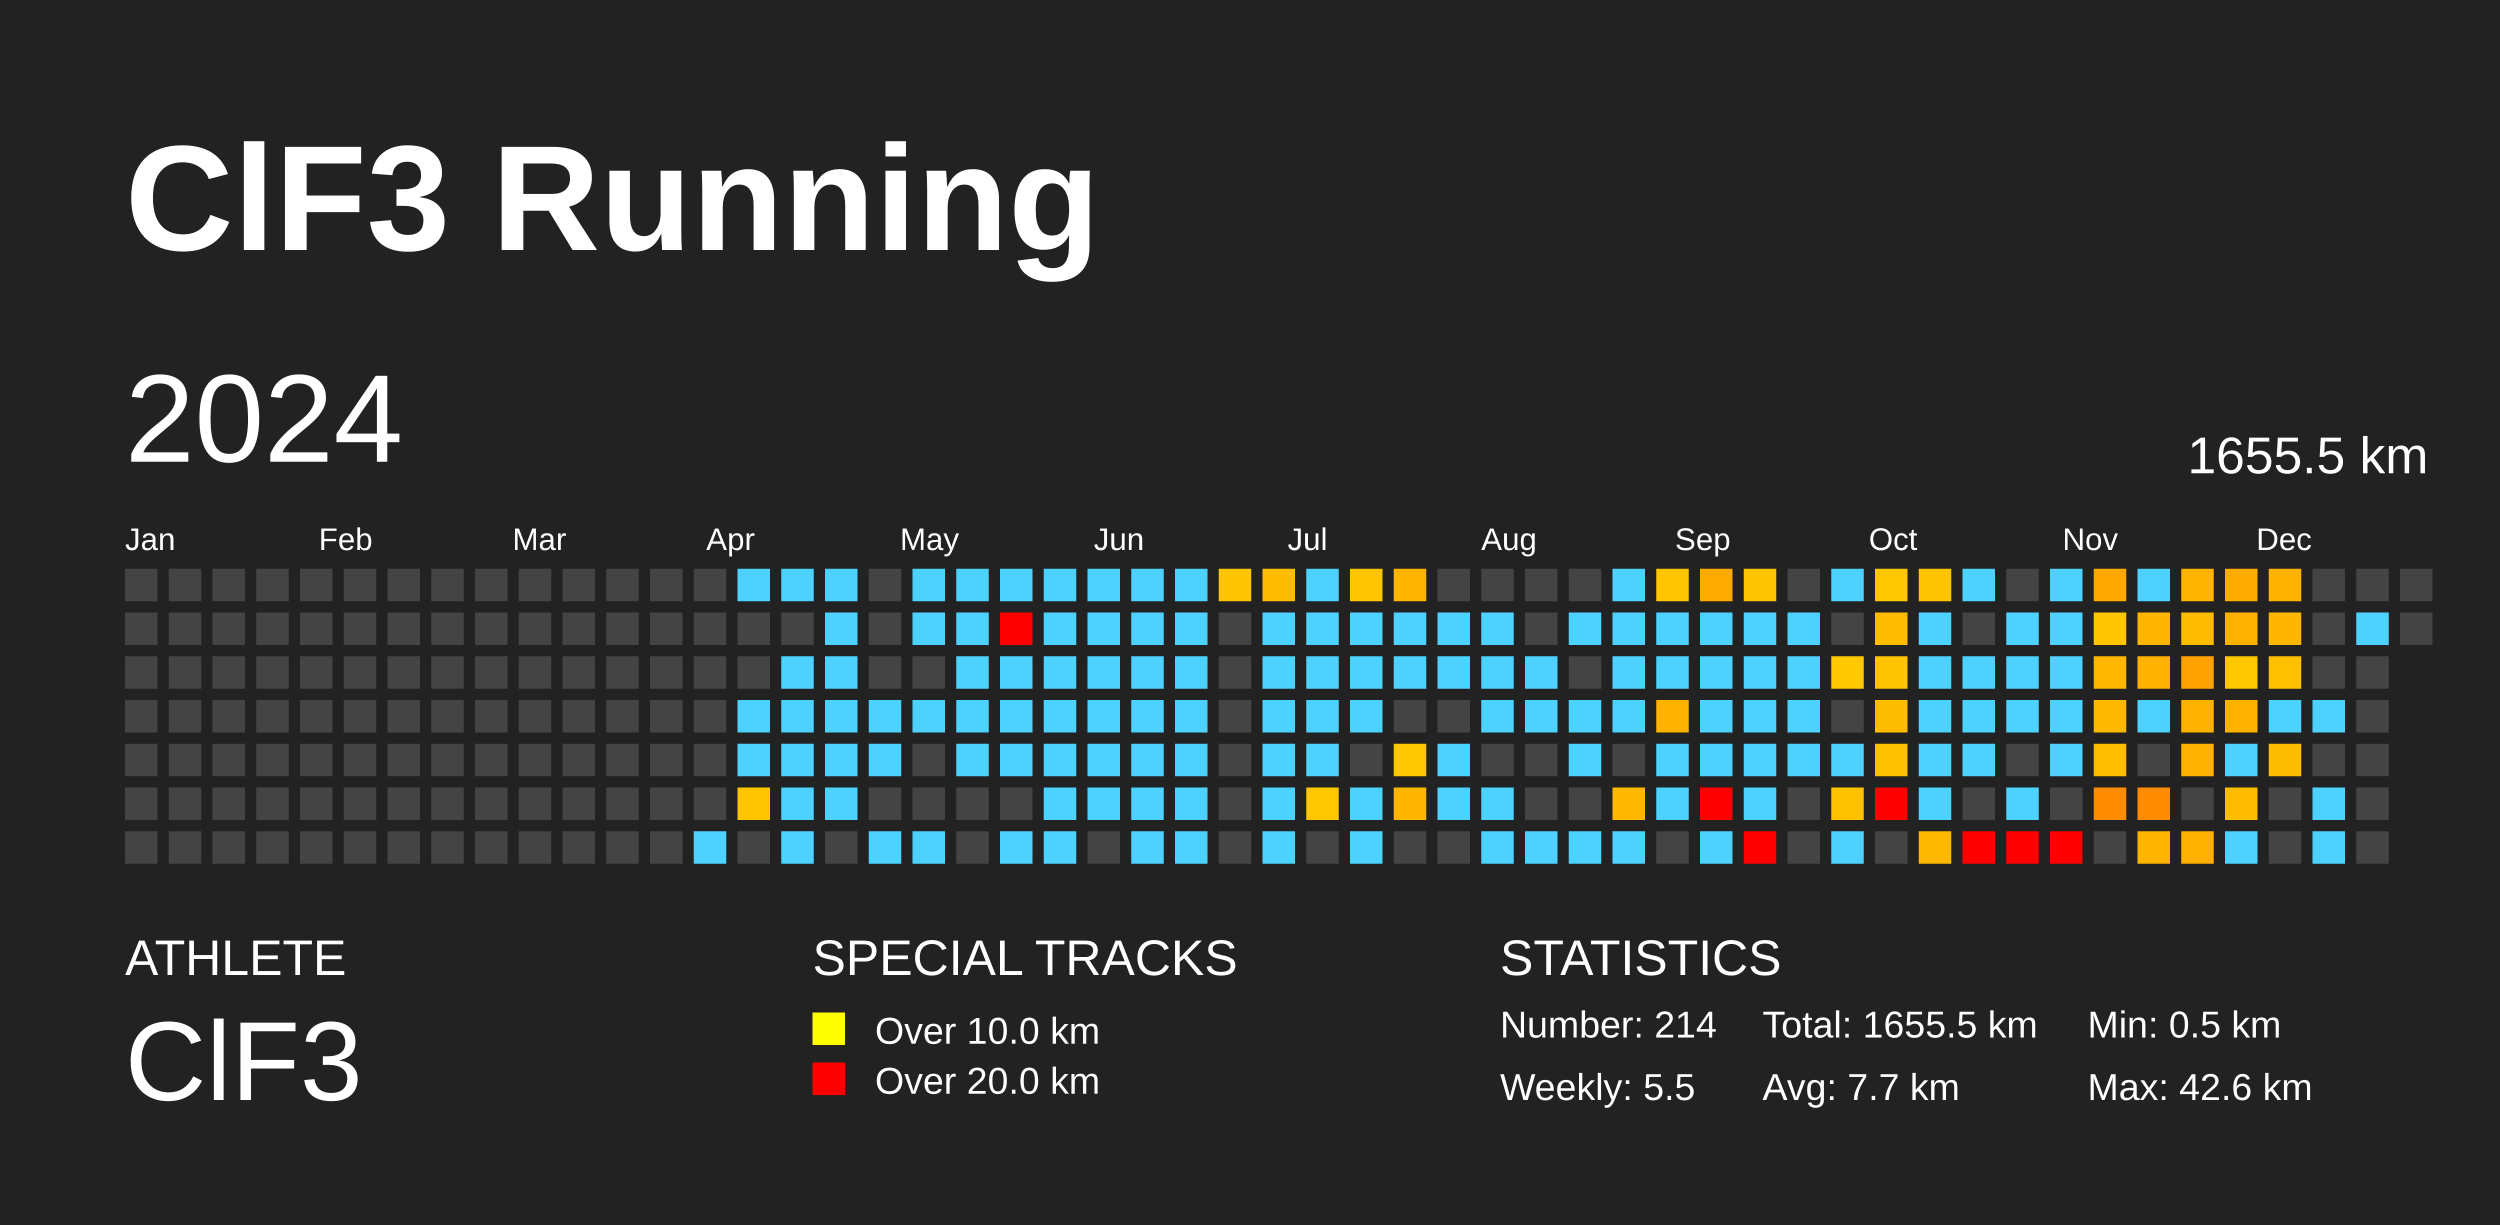
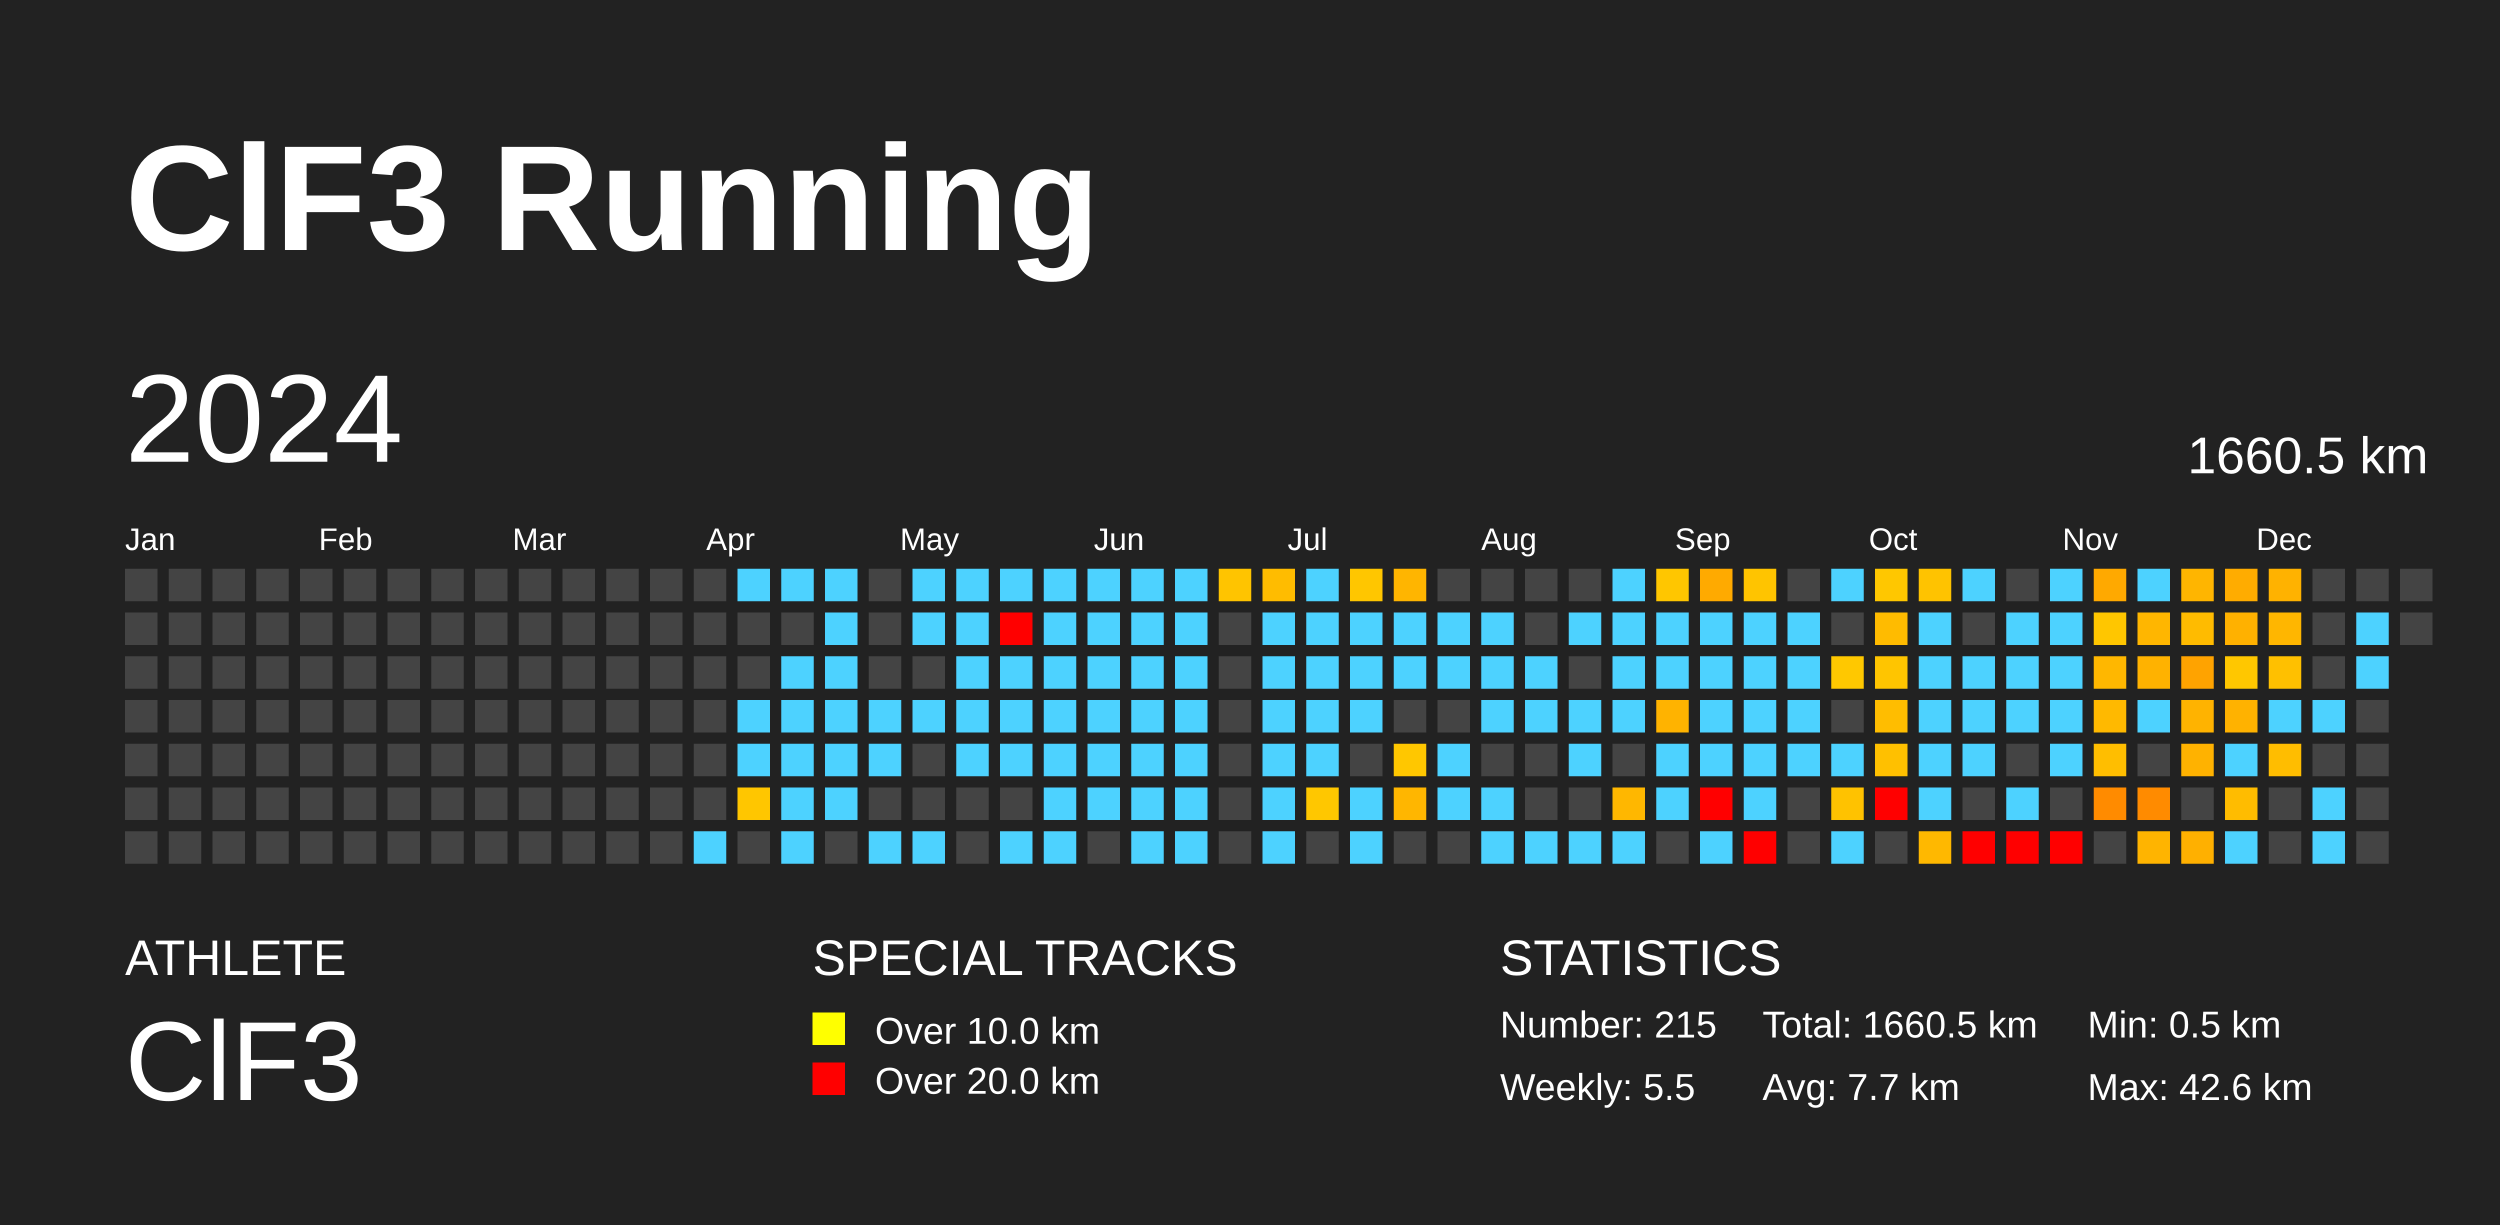
<svg xmlns="http://www.w3.org/2000/svg" baseProfile="full" height="98mm" version="1.1" viewBox="0,0,200,98" width="200mm">
  <defs />
  <rect fill="#222222" height="98" width="200" x="0" y="0" />
  <text fill="#FFFFFF" style="font-size:12px; font-family:Arial; font-weight:bold;" x="10" y="20">ClF3 Running</text>
  <text fill="#FFFFFF" style="font-size:4px; font-family:Arial" x="10" y="78">ATHLETE</text>
  <text fill="#FFFFFF" style="font-size:9px; font-family:Arial" x="10" y="88">ClF3</text>
  <text fill="#FFFFFF" style="font-size:4px; font-family:Arial" x="65" y="78">SPECIAL TRACKS</text>
  <rect fill="yellow" height="2.6" width="2.6" x="65" y="81" />
  <text fill="#FFFFFF" style="font-size:3px; font-family:Arial" x="70" y="83.5">Over 10.0 km</text>
  <rect fill="red" height="2.6" width="2.6" x="65" y="85" />
  <text fill="#FFFFFF" style="font-size:3px; font-family:Arial" x="70" y="87.5">Over 20.0 km</text>
  <text fill="#FFFFFF" style="font-size:4px; font-family:Arial" x="120" y="78">STATISTICS</text>
-   <text fill="#FFFFFF" style="font-size:3px; font-family:Arial" x="120" y="83">Number: 214</text>
+   <text fill="#FFFFFF" style="font-size:3px; font-family:Arial" x="120" y="83">Number: 215</text>
  <text fill="#FFFFFF" style="font-size:3px; font-family:Arial" x="120" y="88">Weekly: 5.5</text>
-   <text fill="#FFFFFF" style="font-size:3px; font-family:Arial" x="141" y="83">Total: 1655.5 km</text>
+   <text fill="#FFFFFF" style="font-size:3px; font-family:Arial" x="141" y="83">Total: 1660.5 km</text>
  <text fill="#FFFFFF" style="font-size:3px; font-family:Arial" x="141" y="88">Avg: 7.7 km</text>
  <text fill="#FFFFFF" style="font-size:3px; font-family:Arial" x="167" y="83">Min: 0.5 km</text>
  <text fill="#FFFFFF" style="font-size:3px; font-family:Arial" x="167" y="88">Max: 42.6 km</text>
  <text dominant-baseline="hanging" fill="#FFFFFF" style="font-size:10.0px; font-family:Arial;" x="10" y="30">2024</text>
-   <text dominant-baseline="hanging" fill="#FFFFFF" style="font-size:4.125px; font-family:Arial;" x="175" y="35">1655.5 km</text>
+   <text dominant-baseline="hanging" fill="#FFFFFF" style="font-size:4.125px; font-family:Arial;" x="175" y="35">1660.5 km</text>
  <text fill="#FFFFFF" style="font-size:2.5px; font-family:Arial" x="10.0" y="44">Jan</text>
  <text fill="#FFFFFF" style="font-size:2.5px; font-family:Arial" x="25.5" y="44">Feb</text>
  <text fill="#FFFFFF" style="font-size:2.5px; font-family:Arial" x="41.0" y="44">Mar</text>
  <text fill="#FFFFFF" style="font-size:2.5px; font-family:Arial" x="56.5" y="44">Apr</text>
  <text fill="#FFFFFF" style="font-size:2.5px; font-family:Arial" x="72.0" y="44">May</text>
  <text fill="#FFFFFF" style="font-size:2.5px; font-family:Arial" x="87.5" y="44">Jun</text>
  <text fill="#FFFFFF" style="font-size:2.5px; font-family:Arial" x="103.0" y="44">Jul</text>
  <text fill="#FFFFFF" style="font-size:2.5px; font-family:Arial" x="118.5" y="44">Aug</text>
  <text fill="#FFFFFF" style="font-size:2.5px; font-family:Arial" x="134.0" y="44">Sep</text>
  <text fill="#FFFFFF" style="font-size:2.5px; font-family:Arial" x="149.5" y="44">Oct</text>
  <text fill="#FFFFFF" style="font-size:2.5px; font-family:Arial" x="165.0" y="44">Nov</text>
  <text fill="#FFFFFF" style="font-size:2.5px; font-family:Arial" x="180.5" y="44">Dec</text>
  <rect fill="#444444" height="2.6" width="2.6" x="10.0" y="45.5" />
  <rect fill="#444444" height="2.6" width="2.6" x="10.0" y="49.0" />
  <rect fill="#444444" height="2.6" width="2.6" x="10.0" y="52.5" />
  <rect fill="#444444" height="2.6" width="2.6" x="10.0" y="56.0" />
  <rect fill="#444444" height="2.6" width="2.6" x="10.0" y="59.5" />
  <rect fill="#444444" height="2.6" width="2.6" x="10.0" y="63.0" />
  <rect fill="#444444" height="2.6" width="2.6" x="10.0" y="66.5" />
  <rect fill="#444444" height="2.6" width="2.6" x="13.5" y="45.5" />
  <rect fill="#444444" height="2.6" width="2.6" x="13.5" y="49.0" />
  <rect fill="#444444" height="2.6" width="2.6" x="13.5" y="52.5" />
  <rect fill="#444444" height="2.6" width="2.6" x="13.5" y="56.0" />
  <rect fill="#444444" height="2.6" width="2.6" x="13.5" y="59.5" />
  <rect fill="#444444" height="2.6" width="2.6" x="13.5" y="63.0" />
  <rect fill="#444444" height="2.6" width="2.6" x="13.5" y="66.5" />
  <rect fill="#444444" height="2.6" width="2.6" x="17.0" y="45.5" />
  <rect fill="#444444" height="2.6" width="2.6" x="17.0" y="49.0" />
  <rect fill="#444444" height="2.6" width="2.6" x="17.0" y="52.5" />
  <rect fill="#444444" height="2.6" width="2.6" x="17.0" y="56.0" />
  <rect fill="#444444" height="2.6" width="2.6" x="17.0" y="59.5" />
  <rect fill="#444444" height="2.6" width="2.6" x="17.0" y="63.0" />
  <rect fill="#444444" height="2.6" width="2.6" x="17.0" y="66.5" />
  <rect fill="#444444" height="2.6" width="2.6" x="20.5" y="45.5" />
  <rect fill="#444444" height="2.6" width="2.6" x="20.5" y="49.0" />
  <rect fill="#444444" height="2.6" width="2.6" x="20.5" y="52.5" />
  <rect fill="#444444" height="2.6" width="2.6" x="20.5" y="56.0" />
  <rect fill="#444444" height="2.6" width="2.6" x="20.5" y="59.5" />
  <rect fill="#444444" height="2.6" width="2.6" x="20.5" y="63.0" />
  <rect fill="#444444" height="2.6" width="2.6" x="20.5" y="66.5" />
  <rect fill="#444444" height="2.6" width="2.6" x="24.0" y="45.5" />
  <rect fill="#444444" height="2.6" width="2.6" x="24.0" y="49.0" />
  <rect fill="#444444" height="2.6" width="2.6" x="24.0" y="52.5" />
  <rect fill="#444444" height="2.6" width="2.6" x="24.0" y="56.0" />
  <rect fill="#444444" height="2.6" width="2.6" x="24.0" y="59.5" />
  <rect fill="#444444" height="2.6" width="2.6" x="24.0" y="63.0" />
  <rect fill="#444444" height="2.6" width="2.6" x="24.0" y="66.5" />
  <rect fill="#444444" height="2.6" width="2.6" x="27.5" y="45.5" />
  <rect fill="#444444" height="2.6" width="2.6" x="27.5" y="49.0" />
  <rect fill="#444444" height="2.6" width="2.6" x="27.5" y="52.5" />
  <rect fill="#444444" height="2.6" width="2.6" x="27.5" y="56.0" />
  <rect fill="#444444" height="2.6" width="2.6" x="27.5" y="59.5" />
  <rect fill="#444444" height="2.6" width="2.6" x="27.5" y="63.0" />
  <rect fill="#444444" height="2.6" width="2.6" x="27.5" y="66.5" />
  <rect fill="#444444" height="2.6" width="2.6" x="31.0" y="45.5" />
  <rect fill="#444444" height="2.6" width="2.6" x="31.0" y="49.0" />
  <rect fill="#444444" height="2.6" width="2.6" x="31.0" y="52.5" />
  <rect fill="#444444" height="2.6" width="2.6" x="31.0" y="56.0" />
  <rect fill="#444444" height="2.6" width="2.6" x="31.0" y="59.5" />
  <rect fill="#444444" height="2.6" width="2.6" x="31.0" y="63.0" />
  <rect fill="#444444" height="2.6" width="2.6" x="31.0" y="66.5" />
  <rect fill="#444444" height="2.6" width="2.6" x="34.5" y="45.5" />
  <rect fill="#444444" height="2.6" width="2.6" x="34.5" y="49.0" />
  <rect fill="#444444" height="2.6" width="2.6" x="34.5" y="52.5" />
  <rect fill="#444444" height="2.6" width="2.6" x="34.5" y="56.0" />
  <rect fill="#444444" height="2.6" width="2.6" x="34.5" y="59.5" />
  <rect fill="#444444" height="2.6" width="2.6" x="34.5" y="63.0" />
  <rect fill="#444444" height="2.6" width="2.6" x="34.5" y="66.5" />
  <rect fill="#444444" height="2.6" width="2.6" x="38.0" y="45.5" />
  <rect fill="#444444" height="2.6" width="2.6" x="38.0" y="49.0" />
  <rect fill="#444444" height="2.6" width="2.6" x="38.0" y="52.5" />
  <rect fill="#444444" height="2.6" width="2.6" x="38.0" y="56.0" />
  <rect fill="#444444" height="2.6" width="2.6" x="38.0" y="59.5" />
  <rect fill="#444444" height="2.6" width="2.6" x="38.0" y="63.0" />
  <rect fill="#444444" height="2.6" width="2.6" x="38.0" y="66.5" />
  <rect fill="#444444" height="2.6" width="2.6" x="41.5" y="45.5" />
  <rect fill="#444444" height="2.6" width="2.6" x="41.5" y="49.0" />
  <rect fill="#444444" height="2.6" width="2.6" x="41.5" y="52.5" />
  <rect fill="#444444" height="2.6" width="2.6" x="41.5" y="56.0" />
  <rect fill="#444444" height="2.6" width="2.6" x="41.5" y="59.5" />
  <rect fill="#444444" height="2.6" width="2.6" x="41.5" y="63.0" />
  <rect fill="#444444" height="2.6" width="2.6" x="41.5" y="66.5" />
  <rect fill="#444444" height="2.6" width="2.6" x="45.0" y="45.5" />
  <rect fill="#444444" height="2.6" width="2.6" x="45.0" y="49.0" />
  <rect fill="#444444" height="2.6" width="2.6" x="45.0" y="52.5" />
  <rect fill="#444444" height="2.6" width="2.6" x="45.0" y="56.0" />
  <rect fill="#444444" height="2.6" width="2.6" x="45.0" y="59.5" />
  <rect fill="#444444" height="2.6" width="2.6" x="45.0" y="63.0" />
  <rect fill="#444444" height="2.6" width="2.6" x="45.0" y="66.5" />
  <rect fill="#444444" height="2.6" width="2.6" x="48.5" y="45.5" />
  <rect fill="#444444" height="2.6" width="2.6" x="48.5" y="49.0" />
  <rect fill="#444444" height="2.6" width="2.6" x="48.5" y="52.5" />
  <rect fill="#444444" height="2.6" width="2.6" x="48.5" y="56.0" />
  <rect fill="#444444" height="2.6" width="2.6" x="48.5" y="59.5" />
  <rect fill="#444444" height="2.6" width="2.6" x="48.5" y="63.0" />
  <rect fill="#444444" height="2.6" width="2.6" x="48.5" y="66.5" />
  <rect fill="#444444" height="2.6" width="2.6" x="52.0" y="45.5" />
  <rect fill="#444444" height="2.6" width="2.6" x="52.0" y="49.0" />
  <rect fill="#444444" height="2.6" width="2.6" x="52.0" y="52.5" />
  <rect fill="#444444" height="2.6" width="2.6" x="52.0" y="56.0" />
  <rect fill="#444444" height="2.6" width="2.6" x="52.0" y="59.5" />
  <rect fill="#444444" height="2.6" width="2.6" x="52.0" y="63.0" />
  <rect fill="#444444" height="2.6" width="2.6" x="52.0" y="66.5" />
  <rect fill="#444444" height="2.6" width="2.6" x="55.5" y="45.5" />
  <rect fill="#444444" height="2.6" width="2.6" x="55.5" y="49.0" />
  <rect fill="#444444" height="2.6" width="2.6" x="55.5" y="52.5" />
  <rect fill="#444444" height="2.6" width="2.6" x="55.5" y="56.0" />
  <rect fill="#444444" height="2.6" width="2.6" x="55.5" y="59.5" />
  <rect fill="#444444" height="2.6" width="2.6" x="55.5" y="63.0" />
  <rect fill="#4dd2ff" height="2.6" width="2.6" x="55.5" y="66.5" />
  <rect fill="#4dd2ff" height="2.6" width="2.6" x="59.0" y="45.5" />
  <rect fill="#444444" height="2.6" width="2.6" x="59.0" y="49.0" />
  <rect fill="#444444" height="2.6" width="2.6" x="59.0" y="52.5" />
  <rect fill="#4dd2ff" height="2.6" width="2.6" x="59.0" y="56.0" />
  <rect fill="#4dd2ff" height="2.6" width="2.6" x="59.0" y="59.5" />
  <rect fill="#ffc600" height="2.6" width="2.6" x="59.0" y="63.0" />
  <rect fill="#444444" height="2.6" width="2.6" x="59.0" y="66.5" />
  <rect fill="#4dd2ff" height="2.6" width="2.6" x="62.5" y="45.5" />
  <rect fill="#444444" height="2.6" width="2.6" x="62.5" y="49.0" />
  <rect fill="#4dd2ff" height="2.6" width="2.6" x="62.5" y="52.5" />
  <rect fill="#4dd2ff" height="2.6" width="2.6" x="62.5" y="56.0" />
  <rect fill="#4dd2ff" height="2.6" width="2.6" x="62.5" y="59.5" />
  <rect fill="#4dd2ff" height="2.6" width="2.6" x="62.5" y="63.0" />
  <rect fill="#4dd2ff" height="2.6" width="2.6" x="62.5" y="66.5" />
  <rect fill="#4dd2ff" height="2.6" width="2.6" x="66.0" y="45.5" />
  <rect fill="#4dd2ff" height="2.6" width="2.6" x="66.0" y="49.0" />
  <rect fill="#4dd2ff" height="2.6" width="2.6" x="66.0" y="52.5" />
  <rect fill="#4dd2ff" height="2.6" width="2.6" x="66.0" y="56.0" />
  <rect fill="#4dd2ff" height="2.6" width="2.6" x="66.0" y="59.5" />
  <rect fill="#4dd2ff" height="2.6" width="2.6" x="66.0" y="63.0" />
  <rect fill="#444444" height="2.6" width="2.6" x="66.0" y="66.5" />
  <rect fill="#444444" height="2.6" width="2.6" x="69.5" y="45.5" />
  <rect fill="#444444" height="2.6" width="2.6" x="69.5" y="49.0" />
  <rect fill="#444444" height="2.6" width="2.6" x="69.5" y="52.5" />
  <rect fill="#4dd2ff" height="2.6" width="2.6" x="69.5" y="56.0" />
  <rect fill="#4dd2ff" height="2.6" width="2.6" x="69.5" y="59.5" />
  <rect fill="#444444" height="2.6" width="2.6" x="69.5" y="63.0" />
  <rect fill="#4dd2ff" height="2.6" width="2.6" x="69.5" y="66.5" />
  <rect fill="#4dd2ff" height="2.6" width="2.6" x="73.0" y="45.5" />
  <rect fill="#4dd2ff" height="2.6" width="2.6" x="73.0" y="49.0" />
  <rect fill="#444444" height="2.6" width="2.6" x="73.0" y="52.5" />
  <rect fill="#4dd2ff" height="2.6" width="2.6" x="73.0" y="56.0" />
  <rect fill="#444444" height="2.6" width="2.6" x="73.0" y="59.5" />
  <rect fill="#444444" height="2.6" width="2.6" x="73.0" y="63.0" />
  <rect fill="#4dd2ff" height="2.6" width="2.6" x="73.0" y="66.5" />
  <rect fill="#4dd2ff" height="2.6" width="2.6" x="76.5" y="45.5" />
  <rect fill="#4dd2ff" height="2.6" width="2.6" x="76.5" y="49.0" />
  <rect fill="#4dd2ff" height="2.6" width="2.6" x="76.5" y="52.5" />
  <rect fill="#4dd2ff" height="2.6" width="2.6" x="76.5" y="56.0" />
  <rect fill="#4dd2ff" height="2.6" width="2.6" x="76.5" y="59.5" />
  <rect fill="#444444" height="2.6" width="2.6" x="76.5" y="63.0" />
  <rect fill="#444444" height="2.6" width="2.6" x="76.5" y="66.5" />
  <rect fill="#4dd2ff" height="2.6" width="2.6" x="80.0" y="45.5" />
  <rect fill="red" height="2.6" width="2.6" x="80.0" y="49.0" />
  <rect fill="#4dd2ff" height="2.6" width="2.6" x="80.0" y="52.5" />
  <rect fill="#4dd2ff" height="2.6" width="2.6" x="80.0" y="56.0" />
  <rect fill="#4dd2ff" height="2.6" width="2.6" x="80.0" y="59.5" />
  <rect fill="#444444" height="2.6" width="2.6" x="80.0" y="63.0" />
  <rect fill="#4dd2ff" height="2.6" width="2.6" x="80.0" y="66.5" />
  <rect fill="#4dd2ff" height="2.6" width="2.6" x="83.5" y="45.5" />
  <rect fill="#4dd2ff" height="2.6" width="2.6" x="83.5" y="49.0" />
  <rect fill="#4dd2ff" height="2.6" width="2.6" x="83.5" y="52.5" />
  <rect fill="#4dd2ff" height="2.6" width="2.6" x="83.5" y="56.0" />
  <rect fill="#4dd2ff" height="2.6" width="2.6" x="83.5" y="59.5" />
  <rect fill="#4dd2ff" height="2.6" width="2.6" x="83.5" y="63.0" />
  <rect fill="#4dd2ff" height="2.6" width="2.6" x="83.5" y="66.5" />
  <rect fill="#4dd2ff" height="2.6" width="2.6" x="87.0" y="45.5" />
  <rect fill="#4dd2ff" height="2.6" width="2.6" x="87.0" y="49.0" />
  <rect fill="#4dd2ff" height="2.6" width="2.6" x="87.0" y="52.5" />
  <rect fill="#4dd2ff" height="2.6" width="2.6" x="87.0" y="56.0" />
  <rect fill="#4dd2ff" height="2.6" width="2.6" x="87.0" y="59.5" />
  <rect fill="#4dd2ff" height="2.6" width="2.6" x="87.0" y="63.0" />
  <rect fill="#444444" height="2.6" width="2.6" x="87.0" y="66.5" />
  <rect fill="#4dd2ff" height="2.6" width="2.6" x="90.5" y="45.5" />
  <rect fill="#4dd2ff" height="2.6" width="2.6" x="90.5" y="49.0" />
  <rect fill="#4dd2ff" height="2.6" width="2.6" x="90.5" y="52.5" />
  <rect fill="#4dd2ff" height="2.6" width="2.6" x="90.5" y="56.0" />
  <rect fill="#4dd2ff" height="2.6" width="2.6" x="90.5" y="59.5" />
  <rect fill="#4dd2ff" height="2.6" width="2.6" x="90.5" y="63.0" />
  <rect fill="#4dd2ff" height="2.6" width="2.6" x="90.5" y="66.5" />
  <rect fill="#4dd2ff" height="2.6" width="2.6" x="94.0" y="45.5" />
  <rect fill="#4dd2ff" height="2.6" width="2.6" x="94.0" y="49.0" />
  <rect fill="#4dd2ff" height="2.6" width="2.6" x="94.0" y="52.5" />
  <rect fill="#4dd2ff" height="2.6" width="2.6" x="94.0" y="56.0" />
  <rect fill="#4dd2ff" height="2.6" width="2.6" x="94.0" y="59.5" />
  <rect fill="#4dd2ff" height="2.6" width="2.6" x="94.0" y="63.0" />
  <rect fill="#4dd2ff" height="2.6" width="2.6" x="94.0" y="66.5" />
  <rect fill="#ffc400" height="2.6" width="2.6" x="97.5" y="45.5" />
  <rect fill="#444444" height="2.6" width="2.6" x="97.5" y="49.0" />
  <rect fill="#444444" height="2.6" width="2.6" x="97.5" y="52.5" />
  <rect fill="#444444" height="2.6" width="2.6" x="97.5" y="56.0" />
  <rect fill="#444444" height="2.6" width="2.6" x="97.5" y="59.5" />
  <rect fill="#444444" height="2.6" width="2.6" x="97.5" y="63.0" />
  <rect fill="#444444" height="2.6" width="2.6" x="97.5" y="66.5" />
  <rect fill="#ffbc00" height="2.6" width="2.6" x="101.0" y="45.5" />
  <rect fill="#4dd2ff" height="2.6" width="2.6" x="101.0" y="49.0" />
  <rect fill="#4dd2ff" height="2.6" width="2.6" x="101.0" y="52.5" />
  <rect fill="#4dd2ff" height="2.6" width="2.6" x="101.0" y="56.0" />
  <rect fill="#4dd2ff" height="2.6" width="2.6" x="101.0" y="59.5" />
  <rect fill="#4dd2ff" height="2.6" width="2.6" x="101.0" y="63.0" />
  <rect fill="#4dd2ff" height="2.6" width="2.6" x="101.0" y="66.5" />
  <rect fill="#4dd2ff" height="2.6" width="2.6" x="104.5" y="45.5" />
  <rect fill="#4dd2ff" height="2.6" width="2.6" x="104.5" y="49.0" />
  <rect fill="#4dd2ff" height="2.6" width="2.6" x="104.5" y="52.5" />
  <rect fill="#4dd2ff" height="2.6" width="2.6" x="104.5" y="56.0" />
  <rect fill="#4dd2ff" height="2.6" width="2.6" x="104.5" y="59.5" />
  <rect fill="#ffc700" height="2.6" width="2.6" x="104.5" y="63.0" />
  <rect fill="#444444" height="2.6" width="2.6" x="104.5" y="66.5" />
  <rect fill="#ffc600" height="2.6" width="2.6" x="108.0" y="45.5" />
  <rect fill="#4dd2ff" height="2.6" width="2.6" x="108.0" y="49.0" />
  <rect fill="#4dd2ff" height="2.6" width="2.6" x="108.0" y="52.5" />
  <rect fill="#4dd2ff" height="2.6" width="2.6" x="108.0" y="56.0" />
  <rect fill="#444444" height="2.6" width="2.6" x="108.0" y="59.5" />
  <rect fill="#4dd2ff" height="2.6" width="2.6" x="108.0" y="63.0" />
  <rect fill="#4dd2ff" height="2.6" width="2.6" x="108.0" y="66.5" />
  <rect fill="#ffb500" height="2.6" width="2.6" x="111.5" y="45.5" />
  <rect fill="#4dd2ff" height="2.6" width="2.6" x="111.5" y="49.0" />
  <rect fill="#4dd2ff" height="2.6" width="2.6" x="111.5" y="52.5" />
  <rect fill="#444444" height="2.6" width="2.6" x="111.5" y="56.0" />
  <rect fill="#ffc700" height="2.6" width="2.6" x="111.5" y="59.5" />
  <rect fill="#ffb600" height="2.6" width="2.6" x="111.5" y="63.0" />
  <rect fill="#444444" height="2.6" width="2.6" x="111.5" y="66.5" />
  <rect fill="#444444" height="2.6" width="2.6" x="115.0" y="45.5" />
  <rect fill="#4dd2ff" height="2.6" width="2.6" x="115.0" y="49.0" />
  <rect fill="#4dd2ff" height="2.6" width="2.6" x="115.0" y="52.5" />
  <rect fill="#444444" height="2.6" width="2.6" x="115.0" y="56.0" />
  <rect fill="#4dd2ff" height="2.6" width="2.6" x="115.0" y="59.5" />
  <rect fill="#4dd2ff" height="2.6" width="2.6" x="115.0" y="63.0" />
  <rect fill="#444444" height="2.6" width="2.6" x="115.0" y="66.5" />
  <rect fill="#444444" height="2.6" width="2.6" x="118.5" y="45.5" />
  <rect fill="#4dd2ff" height="2.6" width="2.6" x="118.5" y="49.0" />
  <rect fill="#4dd2ff" height="2.6" width="2.6" x="118.5" y="52.5" />
  <rect fill="#4dd2ff" height="2.6" width="2.6" x="118.5" y="56.0" />
  <rect fill="#444444" height="2.6" width="2.6" x="118.5" y="59.5" />
  <rect fill="#4dd2ff" height="2.6" width="2.6" x="118.5" y="63.0" />
  <rect fill="#4dd2ff" height="2.6" width="2.6" x="118.5" y="66.5" />
  <rect fill="#444444" height="2.6" width="2.6" x="122.0" y="45.5" />
  <rect fill="#444444" height="2.6" width="2.6" x="122.0" y="49.0" />
  <rect fill="#4dd2ff" height="2.6" width="2.6" x="122.0" y="52.5" />
  <rect fill="#4dd2ff" height="2.6" width="2.6" x="122.0" y="56.0" />
  <rect fill="#444444" height="2.6" width="2.6" x="122.0" y="59.5" />
  <rect fill="#444444" height="2.6" width="2.6" x="122.0" y="63.0" />
  <rect fill="#4dd2ff" height="2.6" width="2.6" x="122.0" y="66.5" />
  <rect fill="#444444" height="2.6" width="2.6" x="125.5" y="45.5" />
  <rect fill="#4dd2ff" height="2.6" width="2.6" x="125.5" y="49.0" />
  <rect fill="#444444" height="2.6" width="2.6" x="125.5" y="52.5" />
  <rect fill="#4dd2ff" height="2.6" width="2.6" x="125.5" y="56.0" />
  <rect fill="#4dd2ff" height="2.6" width="2.6" x="125.5" y="59.5" />
  <rect fill="#444444" height="2.6" width="2.6" x="125.5" y="63.0" />
  <rect fill="#4dd2ff" height="2.6" width="2.6" x="125.5" y="66.5" />
  <rect fill="#4dd2ff" height="2.6" width="2.6" x="129.0" y="45.5" />
  <rect fill="#4dd2ff" height="2.6" width="2.6" x="129.0" y="49.0" />
  <rect fill="#4dd2ff" height="2.6" width="2.6" x="129.0" y="52.5" />
  <rect fill="#4dd2ff" height="2.6" width="2.6" x="129.0" y="56.0" />
  <rect fill="#444444" height="2.6" width="2.6" x="129.0" y="59.5" />
  <rect fill="#ffb700" height="2.6" width="2.6" x="129.0" y="63.0" />
  <rect fill="#4dd2ff" height="2.6" width="2.6" x="129.0" y="66.5" />
  <rect fill="#ffc600" height="2.6" width="2.6" x="132.5" y="45.5" />
  <rect fill="#4dd2ff" height="2.6" width="2.6" x="132.5" y="49.0" />
  <rect fill="#4dd2ff" height="2.6" width="2.6" x="132.5" y="52.5" />
  <rect fill="#ffb300" height="2.6" width="2.6" x="132.5" y="56.0" />
  <rect fill="#4dd2ff" height="2.6" width="2.6" x="132.5" y="59.5" />
  <rect fill="#4dd2ff" height="2.6" width="2.6" x="132.5" y="63.0" />
  <rect fill="#444444" height="2.6" width="2.6" x="132.5" y="66.5" />
  <rect fill="#ffaa00" height="2.6" width="2.6" x="136.0" y="45.5" />
  <rect fill="#4dd2ff" height="2.6" width="2.6" x="136.0" y="49.0" />
  <rect fill="#4dd2ff" height="2.6" width="2.6" x="136.0" y="52.5" />
  <rect fill="#4dd2ff" height="2.6" width="2.6" x="136.0" y="56.0" />
  <rect fill="#4dd2ff" height="2.6" width="2.6" x="136.0" y="59.5" />
  <rect fill="red" height="2.6" width="2.6" x="136.0" y="63.0" />
  <rect fill="#4dd2ff" height="2.6" width="2.6" x="136.0" y="66.5" />
  <rect fill="#ffc400" height="2.6" width="2.6" x="139.5" y="45.5" />
  <rect fill="#4dd2ff" height="2.6" width="2.6" x="139.5" y="49.0" />
  <rect fill="#4dd2ff" height="2.6" width="2.6" x="139.5" y="52.5" />
  <rect fill="#4dd2ff" height="2.6" width="2.6" x="139.5" y="56.0" />
  <rect fill="#4dd2ff" height="2.6" width="2.6" x="139.5" y="59.5" />
  <rect fill="#4dd2ff" height="2.6" width="2.6" x="139.5" y="63.0" />
  <rect fill="red" height="2.6" width="2.6" x="139.5" y="66.5" />
  <rect fill="#444444" height="2.6" width="2.6" x="143.0" y="45.5" />
  <rect fill="#4dd2ff" height="2.6" width="2.6" x="143.0" y="49.0" />
  <rect fill="#4dd2ff" height="2.6" width="2.6" x="143.0" y="52.5" />
  <rect fill="#4dd2ff" height="2.6" width="2.6" x="143.0" y="56.0" />
  <rect fill="#4dd2ff" height="2.6" width="2.6" x="143.0" y="59.5" />
  <rect fill="#444444" height="2.6" width="2.6" x="143.0" y="63.0" />
  <rect fill="#444444" height="2.6" width="2.6" x="143.0" y="66.5" />
  <rect fill="#4dd2ff" height="2.6" width="2.6" x="146.5" y="45.5" />
  <rect fill="#444444" height="2.6" width="2.6" x="146.5" y="49.0" />
  <rect fill="#ffc800" height="2.6" width="2.6" x="146.5" y="52.5" />
  <rect fill="#444444" height="2.6" width="2.6" x="146.5" y="56.0" />
  <rect fill="#4dd2ff" height="2.6" width="2.6" x="146.5" y="59.5" />
  <rect fill="#ffc200" height="2.6" width="2.6" x="146.5" y="63.0" />
  <rect fill="#4dd2ff" height="2.6" width="2.6" x="146.5" y="66.5" />
  <rect fill="#ffc700" height="2.6" width="2.6" x="150.0" y="45.5" />
  <rect fill="#ffbb00" height="2.6" width="2.6" x="150.0" y="49.0" />
  <rect fill="#ffc500" height="2.6" width="2.6" x="150.0" y="52.5" />
  <rect fill="#ffbd00" height="2.6" width="2.6" x="150.0" y="56.0" />
  <rect fill="#ffc000" height="2.6" width="2.6" x="150.0" y="59.5" />
  <rect fill="red" height="2.6" width="2.6" x="150.0" y="63.0" />
  <rect fill="#444444" height="2.6" width="2.6" x="150.0" y="66.5" />
  <rect fill="#ffc300" height="2.6" width="2.6" x="153.5" y="45.5" />
  <rect fill="#4dd2ff" height="2.6" width="2.6" x="153.5" y="49.0" />
  <rect fill="#4dd2ff" height="2.6" width="2.6" x="153.5" y="52.5" />
  <rect fill="#4dd2ff" height="2.6" width="2.6" x="153.5" y="56.0" />
  <rect fill="#4dd2ff" height="2.6" width="2.6" x="153.5" y="59.5" />
  <rect fill="#4dd2ff" height="2.6" width="2.6" x="153.5" y="63.0" />
  <rect fill="#ffb800" height="2.6" width="2.6" x="153.5" y="66.5" />
  <rect fill="#4dd2ff" height="2.6" width="2.6" x="157.0" y="45.5" />
  <rect fill="#444444" height="2.6" width="2.6" x="157.0" y="49.0" />
  <rect fill="#4dd2ff" height="2.6" width="2.6" x="157.0" y="52.5" />
  <rect fill="#4dd2ff" height="2.6" width="2.6" x="157.0" y="56.0" />
  <rect fill="#4dd2ff" height="2.6" width="2.6" x="157.0" y="59.5" />
  <rect fill="#444444" height="2.6" width="2.6" x="157.0" y="63.0" />
  <rect fill="red" height="2.6" width="2.6" x="157.0" y="66.5" />
  <rect fill="#444444" height="2.6" width="2.6" x="160.5" y="45.5" />
  <rect fill="#4dd2ff" height="2.6" width="2.6" x="160.5" y="49.0" />
  <rect fill="#4dd2ff" height="2.6" width="2.6" x="160.5" y="52.5" />
  <rect fill="#4dd2ff" height="2.6" width="2.6" x="160.5" y="56.0" />
  <rect fill="#444444" height="2.6" width="2.6" x="160.5" y="59.5" />
  <rect fill="#4dd2ff" height="2.6" width="2.6" x="160.5" y="63.0" />
  <rect fill="red" height="2.6" width="2.6" x="160.5" y="66.5" />
  <rect fill="#4dd2ff" height="2.6" width="2.6" x="164.0" y="45.5" />
  <rect fill="#4dd2ff" height="2.6" width="2.6" x="164.0" y="49.0" />
  <rect fill="#4dd2ff" height="2.6" width="2.6" x="164.0" y="52.5" />
  <rect fill="#4dd2ff" height="2.6" width="2.6" x="164.0" y="56.0" />
  <rect fill="#4dd2ff" height="2.6" width="2.6" x="164.0" y="59.5" />
  <rect fill="#444444" height="2.6" width="2.6" x="164.0" y="63.0" />
  <rect fill="red" height="2.6" width="2.6" x="164.0" y="66.5" />
  <rect fill="#ffa900" height="2.6" width="2.6" x="167.5" y="45.5" />
  <rect fill="#ffc600" height="2.6" width="2.6" x="167.5" y="49.0" />
  <rect fill="#ffb700" height="2.6" width="2.6" x="167.5" y="52.5" />
  <rect fill="#ffb900" height="2.6" width="2.6" x="167.5" y="56.0" />
  <rect fill="#ffbe00" height="2.6" width="2.6" x="167.5" y="59.5" />
  <rect fill="#ff8b00" height="2.6" width="2.6" x="167.5" y="63.0" />
  <rect fill="#444444" height="2.6" width="2.6" x="167.5" y="66.5" />
  <rect fill="#4dd2ff" height="2.6" width="2.6" x="171.0" y="45.5" />
  <rect fill="#ffb600" height="2.6" width="2.6" x="171.0" y="49.0" />
  <rect fill="#ffb200" height="2.6" width="2.6" x="171.0" y="52.5" />
  <rect fill="#4dd2ff" height="2.6" width="2.6" x="171.0" y="56.0" />
  <rect fill="#444444" height="2.6" width="2.6" x="171.0" y="59.5" />
  <rect fill="#ff8b00" height="2.6" width="2.6" x="171.0" y="63.0" />
  <rect fill="#ffb400" height="2.6" width="2.6" x="171.0" y="66.5" />
  <rect fill="#ffb500" height="2.6" width="2.6" x="174.5" y="45.5" />
  <rect fill="#ffbb00" height="2.6" width="2.6" x="174.5" y="49.0" />
  <rect fill="#ffa300" height="2.6" width="2.6" x="174.5" y="52.5" />
  <rect fill="#ffb300" height="2.6" width="2.6" x="174.5" y="56.0" />
  <rect fill="#ffb200" height="2.6" width="2.6" x="174.5" y="59.5" />
  <rect fill="#444444" height="2.6" width="2.6" x="174.5" y="63.0" />
  <rect fill="#ffb000" height="2.6" width="2.6" x="174.5" y="66.5" />
  <rect fill="#ffac00" height="2.6" width="2.6" x="178.0" y="45.5" />
  <rect fill="#ffb100" height="2.6" width="2.6" x="178.0" y="49.0" />
  <rect fill="#ffc700" height="2.6" width="2.6" x="178.0" y="52.5" />
  <rect fill="#ffb200" height="2.6" width="2.6" x="178.0" y="56.0" />
  <rect fill="#4dd2ff" height="2.6" width="2.6" x="178.0" y="59.5" />
  <rect fill="#ffbc00" height="2.6" width="2.6" x="178.0" y="63.0" />
  <rect fill="#4dd2ff" height="2.6" width="2.6" x="178.0" y="66.5" />
  <rect fill="#ffb200" height="2.6" width="2.6" x="181.5" y="45.5" />
  <rect fill="#ffb600" height="2.6" width="2.6" x="181.5" y="49.0" />
  <rect fill="#ffc000" height="2.6" width="2.6" x="181.5" y="52.5" />
  <rect fill="#4dd2ff" height="2.6" width="2.6" x="181.5" y="56.0" />
  <rect fill="#ffbd00" height="2.6" width="2.6" x="181.5" y="59.5" />
  <rect fill="#444444" height="2.6" width="2.6" x="181.5" y="63.0" />
  <rect fill="#444444" height="2.6" width="2.6" x="181.5" y="66.5" />
  <rect fill="#444444" height="2.6" width="2.6" x="185.0" y="45.5" />
  <rect fill="#444444" height="2.6" width="2.6" x="185.0" y="49.0" />
  <rect fill="#444444" height="2.6" width="2.6" x="185.0" y="52.5" />
  <rect fill="#4dd2ff" height="2.6" width="2.6" x="185.0" y="56.0" />
  <rect fill="#444444" height="2.6" width="2.6" x="185.0" y="59.5" />
  <rect fill="#4dd2ff" height="2.6" width="2.6" x="185.0" y="63.0" />
  <rect fill="#4dd2ff" height="2.6" width="2.6" x="185.0" y="66.5" />
  <rect fill="#444444" height="2.6" width="2.6" x="188.5" y="45.5" />
  <rect fill="#4dd2ff" height="2.6" width="2.6" x="188.5" y="49.0" />
-   <rect fill="#444444" height="2.6" width="2.6" x="188.5" y="52.5" />
+   <rect fill="#4dd2ff" height="2.6" width="2.6" x="188.5" y="52.5" />
  <rect fill="#444444" height="2.6" width="2.6" x="188.5" y="56.0" />
  <rect fill="#444444" height="2.6" width="2.6" x="188.5" y="59.5" />
  <rect fill="#444444" height="2.6" width="2.6" x="188.5" y="63.0" />
  <rect fill="#444444" height="2.6" width="2.6" x="188.5" y="66.5" />
  <rect fill="#444444" height="2.6" width="2.6" x="192.0" y="45.5" />
  <rect fill="#444444" height="2.6" width="2.6" x="192.0" y="49.0" />
</svg>
